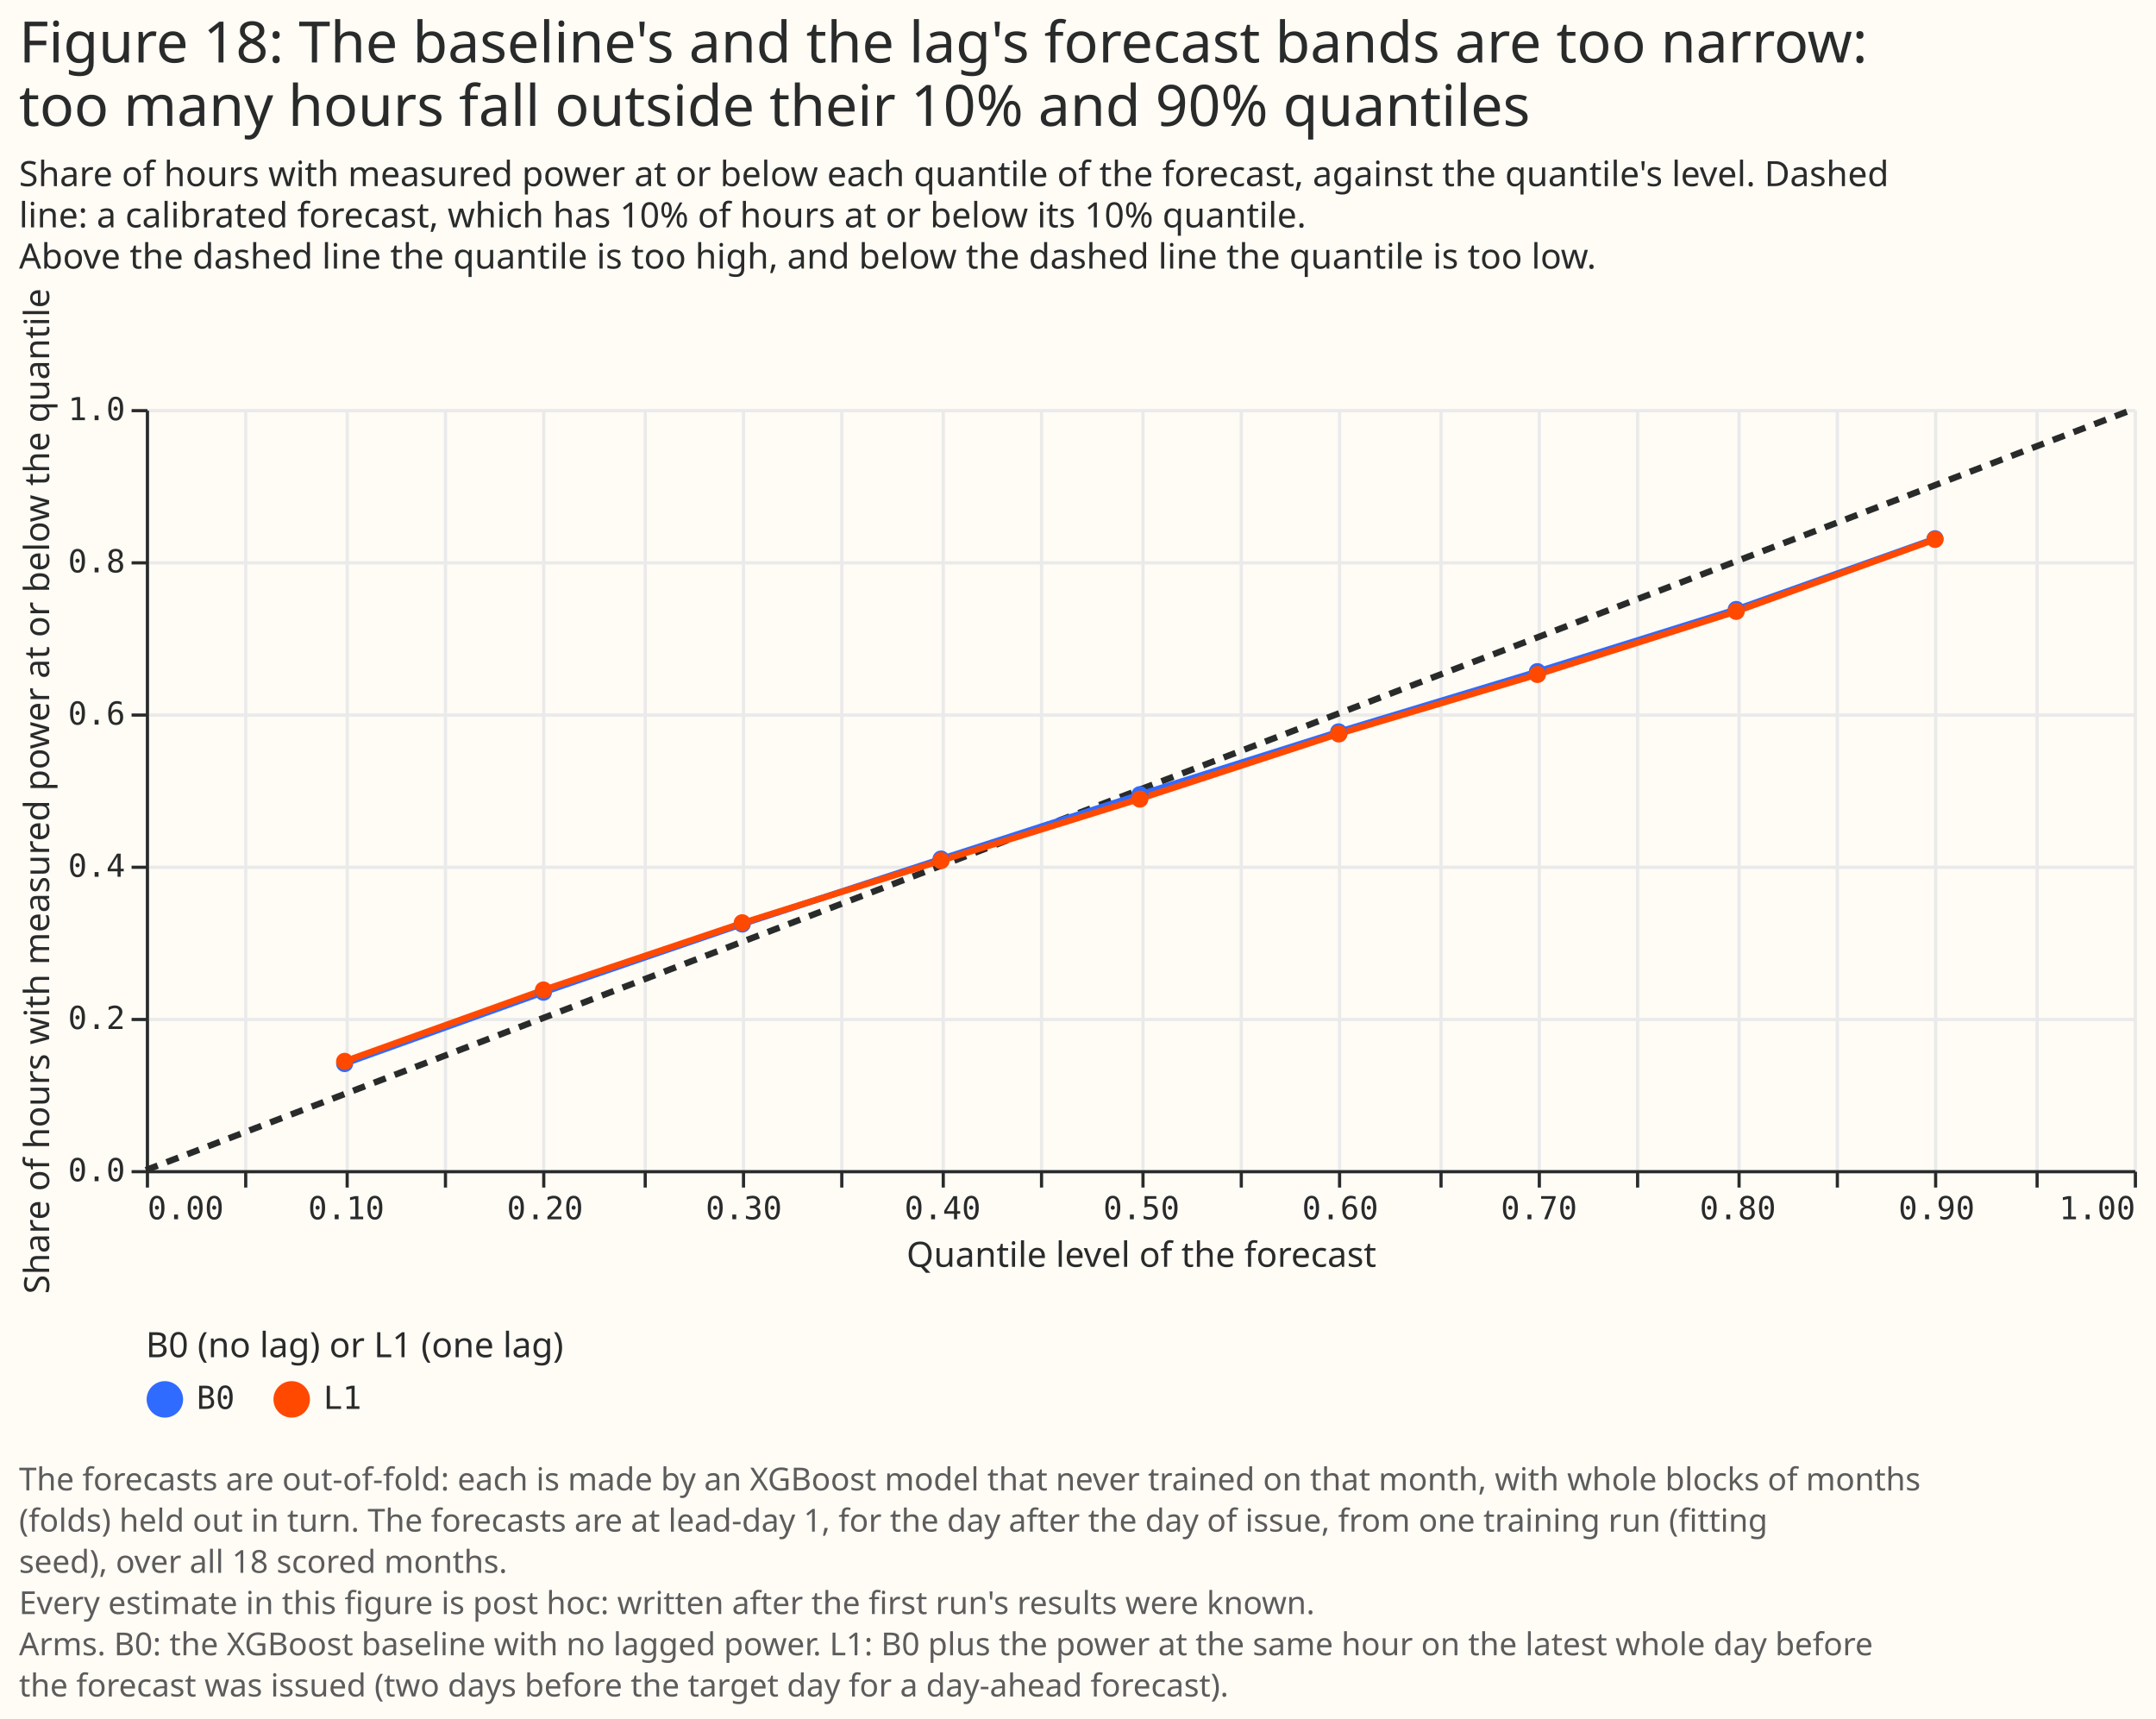
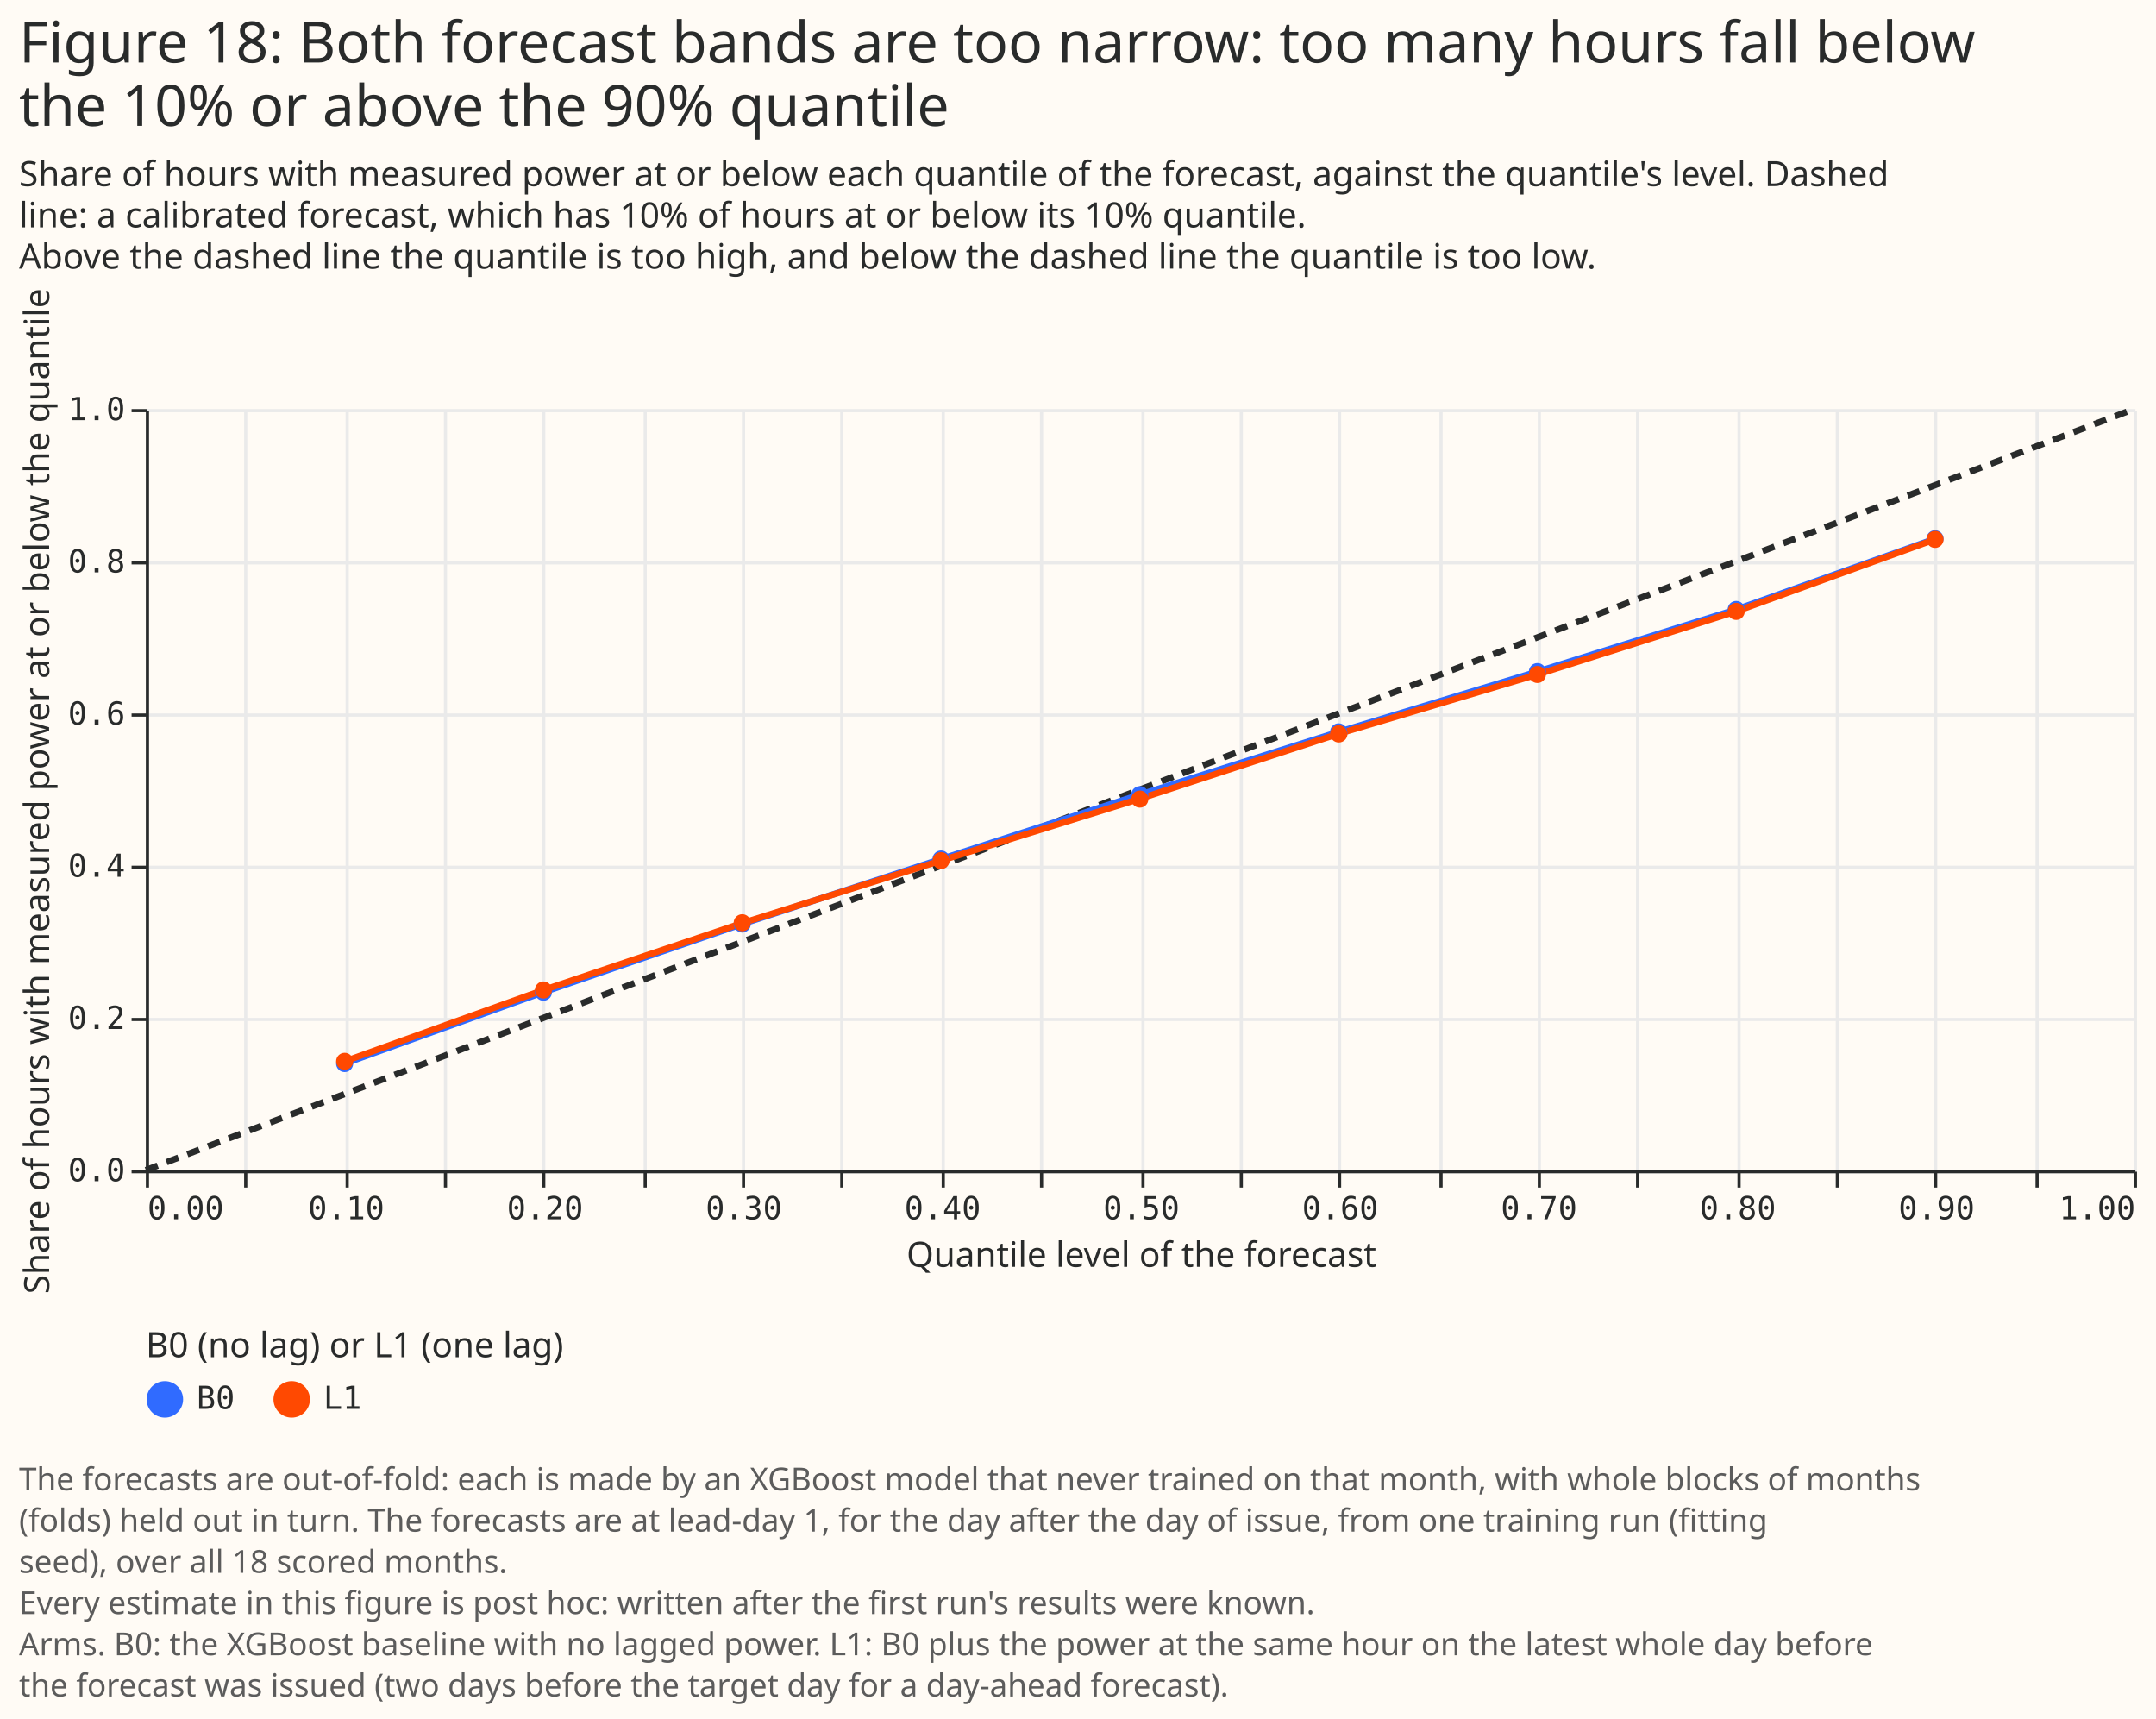
<svg xmlns="http://www.w3.org/2000/svg" width="680" height="542" class="marks" viewBox="0 0 680 542">
  <path fill="#fffbf5" d="M0 0h680v542H0z" />
  <g fill="none" stroke-miterlimit="10" aria-roledescription="group mark container" class="mark-group role-frame root">
    <path d="M46 129h627z" aria-hidden="true" class="background" />
    <g aria-roledescription="group mark container" class="mark-group role-scope concat_0_group">
      <g aria-roledescription="group mark container" class="mark-group role-scope concat_0_concat_0_group">
        <path fill="#fffbf5" d="M46 129h627v240H46Z" aria-hidden="true" class="background" />
        <g aria-hidden="true" class="mark-group role-axis">
          <path stroke="#eaeaea" d="M46.5 129.5v240m31-240v240m32-240v240m31-240v240m31-240v240m32-240v240m31-240v240m31-240v240m32-240v240m31-240v240m32-240v240m31-240v240m31-240v240m32-240v240m31-240v240m31-240v240m32-240v240m31-240v240m31-240v240m32-240v240m31-240v240" class="mark-rule role-axis-grid" pointer-events="none" />
        </g>
        <g aria-hidden="true" class="mark-group role-axis">
          <path stroke="#eaeaea" d="M46.5 369.5h627m-627-48h627m-627-48h627m-627-48h627m-627-48h627m-627-48h627" class="mark-rule role-axis-grid" pointer-events="none" />
        </g>
        <g aria-label="X-axis titled 'Quantile level of the forecast' for a linear scale with values from 0.0 to 1.0" aria-roledescription="axis" class="mark-group role-axis" pointer-events="none">
          <path stroke="#292b2b" d="M46.5 369.5v5m31-5v5m32-5v5m31-5v5m31-5v5m32-5v5m31-5v5m31-5v5m32-5v5m31-5v5m32-5v5m31-5v5m31-5v5m32-5v5m31-5v5m31-5v5m32-5v5m31-5v5m31-5v5m32-5v5m31-5v5" class="mark-rule role-axis-tick" />
          <g fill="#292b2b" class="mark-text role-axis-label" font-family="Matter Semi Mono, Roboto Mono, monospace" font-size="10">
            <text transform="translate(46.5 384.5)">0.00</text>
            <text text-anchor="middle" transform="translate(109.2 384.5)">0.10</text>
            <text text-anchor="middle" transform="translate(171.9 384.5)">0.20</text>
            <text text-anchor="middle" transform="translate(234.6 384.5)">0.30</text>
            <text text-anchor="middle" transform="translate(297.3 384.5)">0.40</text>
            <text text-anchor="middle" transform="translate(360 384.5)">0.50</text>
            <text text-anchor="middle" transform="translate(422.7 384.5)">0.60</text>
            <text text-anchor="middle" transform="translate(485.4 384.5)">0.70</text>
            <text text-anchor="middle" transform="translate(548.1 384.5)">0.80</text>
            <text text-anchor="middle" transform="translate(610.8 384.5)">0.90</text>
            <text text-anchor="end" transform="translate(673.5 384.5)">1.00</text>
          </g>
          <path stroke="#292b2b" d="M46.5 369.5h627" class="mark-rule role-axis-domain" />
          <text fill="#292b2b" class="mark-text role-axis-title" font-family="Matter XH, DM Sans, sans-serif" font-size="11" text-anchor="middle" transform="translate(360 399.5)">Quantile level of the forecast</text>
        </g>
        <g aria-label="Y-axis titled 'Share of hours with measured power at or below the quantile' for a linear scale with values from 0.0 to 1.0" aria-roledescription="axis" class="mark-group role-axis" pointer-events="none">
          <path stroke="#292b2b" d="M46.5 369.5h-5m5-48h-5m5-48h-5m5-48h-5m5-48h-5m5-48h-5" class="mark-rule role-axis-tick" />
          <g fill="#292b2b" class="mark-text role-axis-label" font-family="Matter Semi Mono, Roboto Mono, monospace" font-size="10" text-anchor="end">
            <text transform="translate(39.5 372.5)">0.0</text>
            <text transform="translate(39.5 324.5)">0.2</text>
            <text transform="translate(39.5 276.5)">0.4</text>
            <text transform="translate(39.5 228.5)">0.6</text>
            <text transform="translate(39.5 180.5)">0.8</text>
            <text transform="translate(39.5 132.5)">1.0</text>
          </g>
          <path stroke="#292b2b" d="M46.5 369.5v-240" class="mark-rule role-axis-domain" />
          <text fill="#292b2b" class="mark-text role-axis-title" font-family="Matter XH, DM Sans, sans-serif" font-size="11" text-anchor="middle" transform="rotate(-90 132.5 117)">Share of hours with measured power at or below the quantile</text>
        </g>
        <g aria-roledescription="line mark container" class="mark-line role-mark concat_0_concat_0_layer_0_marks">
          <path stroke="#292b2b" stroke-dasharray="4,3" stroke-width="2" d="m46 369 627-240" aria-label="level: 0; hit_rate: 0" aria-roledescription="line mark" />
        </g>
        <g aria-roledescription="group mark container" class="mark-group role-scope concat_0_concat_0_layer_1_layer_0_pathgroup">
          <path d="M46 129h627v240H46Z" aria-hidden="true" class="background" />
          <path stroke="#306bff" stroke-width="2" d="m108.7 335.4 62.7-22.5 62.7-21.5 62.7-20.5 62.7-20.3 62.7-19.8 62.7-19 62.7-19.6 62.7-22.3" aria-hidden="true" class="mark-line role-mark concat_0_concat_0_layer_1_layer_0_marks" />
          <path d="M46 129h627v240H46Z" aria-hidden="true" class="background" />
          <path stroke="#ff4901" stroke-width="2" d="m108.7 334.7 62.7-22.5 62.7-21.1 62.7-19.7 62.7-19.5 62.7-20.5 62.7-18.7 62.7-19.9 62.7-22.7" aria-hidden="true" class="mark-line role-mark concat_0_concat_0_layer_1_layer_0_marks" />
        </g>
        <g aria-roledescription="symbol mark container" class="mark-symbol role-mark concat_0_concat_0_layer_1_layer_1_marks">
          <path fill="#306bff" d="M111.4 335.4a2.7 2.7 0 1 1-5.4 0 2.7 2.7 0 1 1 5.4 0" aria-label="Quantile level of the forecast: 0.1; Share of hours with measured power at or below the quantile: 0.139862999693; arm: B0" aria-roledescription="point" />
          <path fill="#306bff" d="M174.1 312.9a2.7 2.7 0 1 1-5.4 0 2.7 2.7 0 1 1 5.4 0" aria-label="Quantile level of the forecast: 0.2; Share of hours with measured power at or below the quantile: 0.233820672733; arm: B0" aria-roledescription="point" />
          <path fill="#306bff" d="M236.8 291.4a2.7 2.7 0 1 1-5.4 0 2.7 2.7 0 1 1 5.4 0" aria-label="Quantile level of the forecast: 0.3; Share of hours with measured power at or below the quantile: 0.32324574856; arm: B0" aria-roledescription="point" />
          <path fill="#306bff" d="M299.5 270.9a2.7 2.7 0 1 1-5.4 0 2.7 2.7 0 1 1 5.4 0" aria-label="Quantile level of the forecast: 0.4; Share of hours with measured power at or below the quantile: 0.408887980097; arm: B0" aria-roledescription="point" />
          <path fill="#306bff" d="M362.2 250.6a2.7 2.7 0 1 1-5.4 0 2.7 2.7 0 1 1 5.4 0" aria-label="Quantile level of the forecast: 0.5; Share of hours with measured power at or below the quantile: 0.493132944825; arm: B0" aria-roledescription="point" />
          <path fill="#306bff" d="M425 230.8a2.7 2.7 0 1 1-5.5 0 2.7 2.7 0 1 1 5.4 0" aria-label="Quantile level of the forecast: 0.6; Share of hours with measured power at or below the quantile: 0.57584432403; arm: B0" aria-roledescription="point" />
          <path fill="#306bff" d="M487.6 211.8a2.7 2.7 0 1 1-5.4 0 2.7 2.7 0 1 1 5.4 0" aria-label="Quantile level of the forecast: 0.7; Share of hours with measured power at or below the quantile: 0.654977337014; arm: B0" aria-roledescription="point" />
          <path fill="#306bff" d="M550.3 192.2a2.7 2.7 0 1 1-5.4 0 2.7 2.7 0 1 1 5.4 0" aria-label="Quantile level of the forecast: 0.8; Share of hours with measured power at or below the quantile: 0.736734485226; arm: B0" aria-roledescription="point" />
          <path fill="#306bff" d="M613 169.9a2.7 2.7 0 1 1-5.4 0 2.7 2.7 0 1 1 5.4 0" aria-label="Quantile level of the forecast: 0.9; Share of hours with measured power at or below the quantile: 0.829703847596; arm: B0" aria-roledescription="point" />
          <path fill="#ff4901" d="M111.4 334.7a2.7 2.7 0 1 1-5.4 0 2.7 2.7 0 1 1 5.4 0" aria-label="Quantile level of the forecast: 0.1; Share of hours with measured power at or below the quantile: 0.142964250417; arm: L1" aria-roledescription="point" />
          <path fill="#ff4901" d="M174.1 312.2a2.7 2.7 0 1 1-5.4 0 2.7 2.7 0 1 1 5.4 0" aria-label="Quantile level of the forecast: 0.2; Share of hours with measured power at or below the quantile: 0.236751525066; arm: L1" aria-roledescription="point" />
          <path fill="#ff4901" d="M236.8 291a2.7 2.7 0 1 1-5.4 0 2.7 2.7 0 1 1 5.4 0" aria-label="Quantile level of the forecast: 0.3; Share of hours with measured power at or below the quantile: 0.324779334083; arm: L1" aria-roledescription="point" />
          <path fill="#ff4901" d="M299.5 271.4a2.7 2.7 0 1 1-5.4 0 2.7 2.7 0 1 1 5.4 0" aria-label="Quantile level of the forecast: 0.4; Share of hours with measured power at or below the quantile: 0.406604641652; arm: L1" aria-roledescription="point" />
          <path fill="#ff4901" d="M362.2 252a2.7 2.7 0 1 1-5.4 0 2.7 2.7 0 1 1 5.4 0" aria-label="Quantile level of the forecast: 0.5; Share of hours with measured power at or below the quantile: 0.487748355656; arm: L1" aria-roledescription="point" />
          <path fill="#ff4901" d="M425 231.4a2.7 2.7 0 1 1-5.5 0 2.7 2.7 0 1 1 5.4 0" aria-label="Quantile level of the forecast: 0.6; Share of hours with measured power at or below the quantile: 0.573288348158; arm: L1" aria-roledescription="point" />
          <path fill="#ff4901" d="M487.6 212.7a2.7 2.7 0 1 1-5.4 0 2.7 2.7 0 1 1 5.4 0" aria-label="Quantile level of the forecast: 0.7; Share of hours with measured power at or below the quantile: 0.651433050472; arm: L1" aria-roledescription="point" />
          <path fill="#ff4901" d="M550.3 192.8a2.7 2.7 0 1 1-5.4 0 2.7 2.7 0 1 1 5.4 0" aria-label="Quantile level of the forecast: 0.8; Share of hours with measured power at or below the quantile: 0.734144429677; arm: L1" aria-roledescription="point" />
          <path fill="#ff4901" d="M613 170.1a2.7 2.7 0 1 1-5.4 0 2.7 2.7 0 1 1 5.4 0" aria-label="Quantile level of the forecast: 0.9; Share of hours with measured power at or below the quantile: 0.82861329789; arm: L1" aria-roledescription="point" />
        </g>
      </g>
      <g fill="#292b2b" class="mark-group role-title" font-family="Matter XH, DM Sans, sans-serif" pointer-events="none">
-         <text aria-label="Title text 'Figure 18: The baseline's and the lag's forecast bands are too narrow: too many hours fall outside their 10% and 90% quantiles'" aria-roledescription="title" class="mark-text role-title-text" font-size="18" transform="translate(6 19.7)">
-           <tspan>Figure 18: The baseline's and the lag's forecast bands are too narrow:</tspan>
-           <tspan x="0" dy="20">too many hours fall outside their 10% and 90% quantiles</tspan>
+         <text aria-label="Title text 'Figure 18: Both forecast bands are too narrow: too many hours fall below the 10% or above the 90% quantile'" aria-roledescription="title" class="mark-text role-title-text" font-size="18" transform="translate(6 19.7)">
+           <tspan>Figure 18: Both forecast bands are too narrow: too many hours fall below</tspan>
+           <tspan x="0" dy="20">the 10% or above the 90% quantile</tspan>
        </text>
        <text aria-label="Subtitle text 'Share of hours with measured power at or below each quantile of the forecast, against the quantile's level. Dashed line: a calibrated forecast, which has 10% of hours at or below its 10% quantile. Above the dashed line the quantile is too high, and below the dashed line the quantile is too low.'" aria-roledescription="subtitle" class="mark-text role-title-subtitle" font-size="11" transform="translate(6 58.7)">
          <tspan>Share of hours with measured power at or below each quantile of the forecast, against the quantile's level. Dashed</tspan>
          <tspan x="0" dy="13">line: a calibrated forecast, which has 10% of hours at or below its 10% quantile.</tspan>
          <tspan x="0" dy="13">Above the dashed line the quantile is too high, and below the dashed line the quantile is too low.</tspan>
        </text>
      </g>
    </g>
    <g aria-label="Symbol legend titled 'B0 (no lag) or L1 (one lag)' for fill color and stroke color with 2 values: B0, L1" aria-roledescription="legend" class="mark-group role-legend">
      <path d="M46 419h129v29H46Z" aria-hidden="true" class="background" pointer-events="none" />
      <g class="mark-group role-legend-entry">
        <g aria-roledescription="group mark container" class="mark-group role-scope" pointer-events="none">
          <path d="M46 435.3h28v12.4H46Z" aria-hidden="true" class="background" />
          <path fill="#306bff" stroke="#306bff" stroke-width="1.5" d="M57 441.3a5 5 0 1 1-10 0 5 5 0 1 1 10 0" class="mark-symbol role-legend-symbol" />
          <text fill="#292b2b" class="mark-text role-legend-label" font-family="Matter Semi Mono, Roboto Mono, monospace" font-size="10" transform="translate(62 444.3)">B0</text>
          <path d="M86 435.3h28v12.4H86Z" aria-hidden="true" class="background" />
          <path fill="#ff4901" stroke="#ff4901" stroke-width="1.5" d="M97 441.3a5 5 0 1 1-10 0 5 5 0 1 1 10 0" class="mark-symbol role-legend-symbol" />
          <text fill="#292b2b" class="mark-text role-legend-label" font-family="Matter Semi Mono, Roboto Mono, monospace" font-size="10" transform="translate(102 444.3)">L1</text>
        </g>
      </g>
      <text fill="#292b2b" class="mark-text role-legend-title" font-family="Matter XH, DM Sans, sans-serif" font-size="11" pointer-events="none" transform="translate(46 428)">B0 (no lag) or L1 (one lag)</text>
    </g>
    <g class="mark-group role-title">
      <text fill="#5c5c5c" aria-label="Title text 'The forecasts are out-of-fold: each is made by an XGBoost model that never trained on that month, with whole blocks of months (folds) held out in turn. The forecasts are at lead-day 1, for the day after the day of issue, from one training run (fitting seed), over all 18 scored months. Every estimate in this figure is post hoc: written after the first run's results were known. Arms. B0: the XGBoost baseline with no lagged power. L1: B0 plus the power at the same hour on the latest whole day before the forecast was issued (two days before the target day for a day-ahead forecast).'" aria-roledescription="title" class="mark-text role-title-text" font-family="Matter XH, DM Sans, sans-serif" font-size="10" pointer-events="none" transform="translate(6 470)">
        <tspan>The forecasts are out-of-fold: each is made by an XGBoost model that never trained on that month, with whole blocks of months</tspan>
        <tspan x="0" dy="13">(folds) held out in turn. The forecasts are at lead-day 1, for the day after the day of issue, from one training run (fitting</tspan>
        <tspan x="0" dy="13">seed), over all 18 scored months.</tspan>
        <tspan x="0" dy="13">Every estimate in this figure is post hoc: written after the first run's results were known.</tspan>
        <tspan x="0" dy="13">Arms. B0: the XGBoost baseline with no lagged power. L1: B0 plus the power at the same hour on the latest whole day before</tspan>
        <tspan x="0" dy="13">the forecast was issued (two days before the target day for a day-ahead forecast).</tspan>
      </text>
    </g>
  </g>
</svg>
